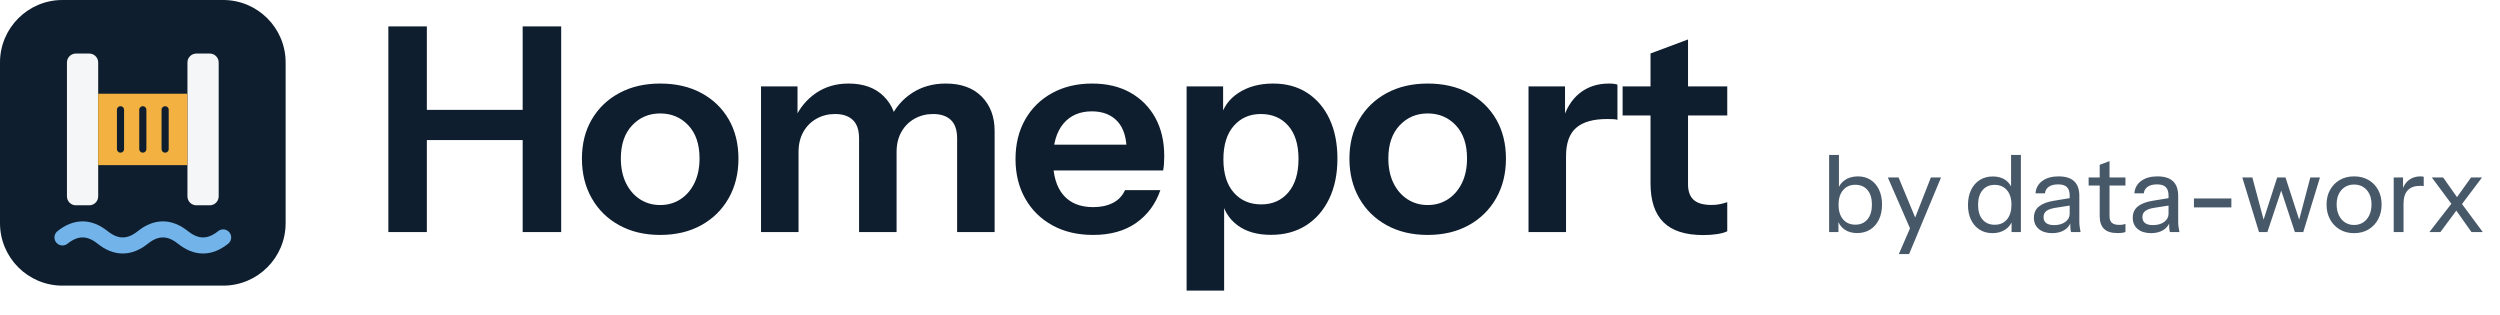
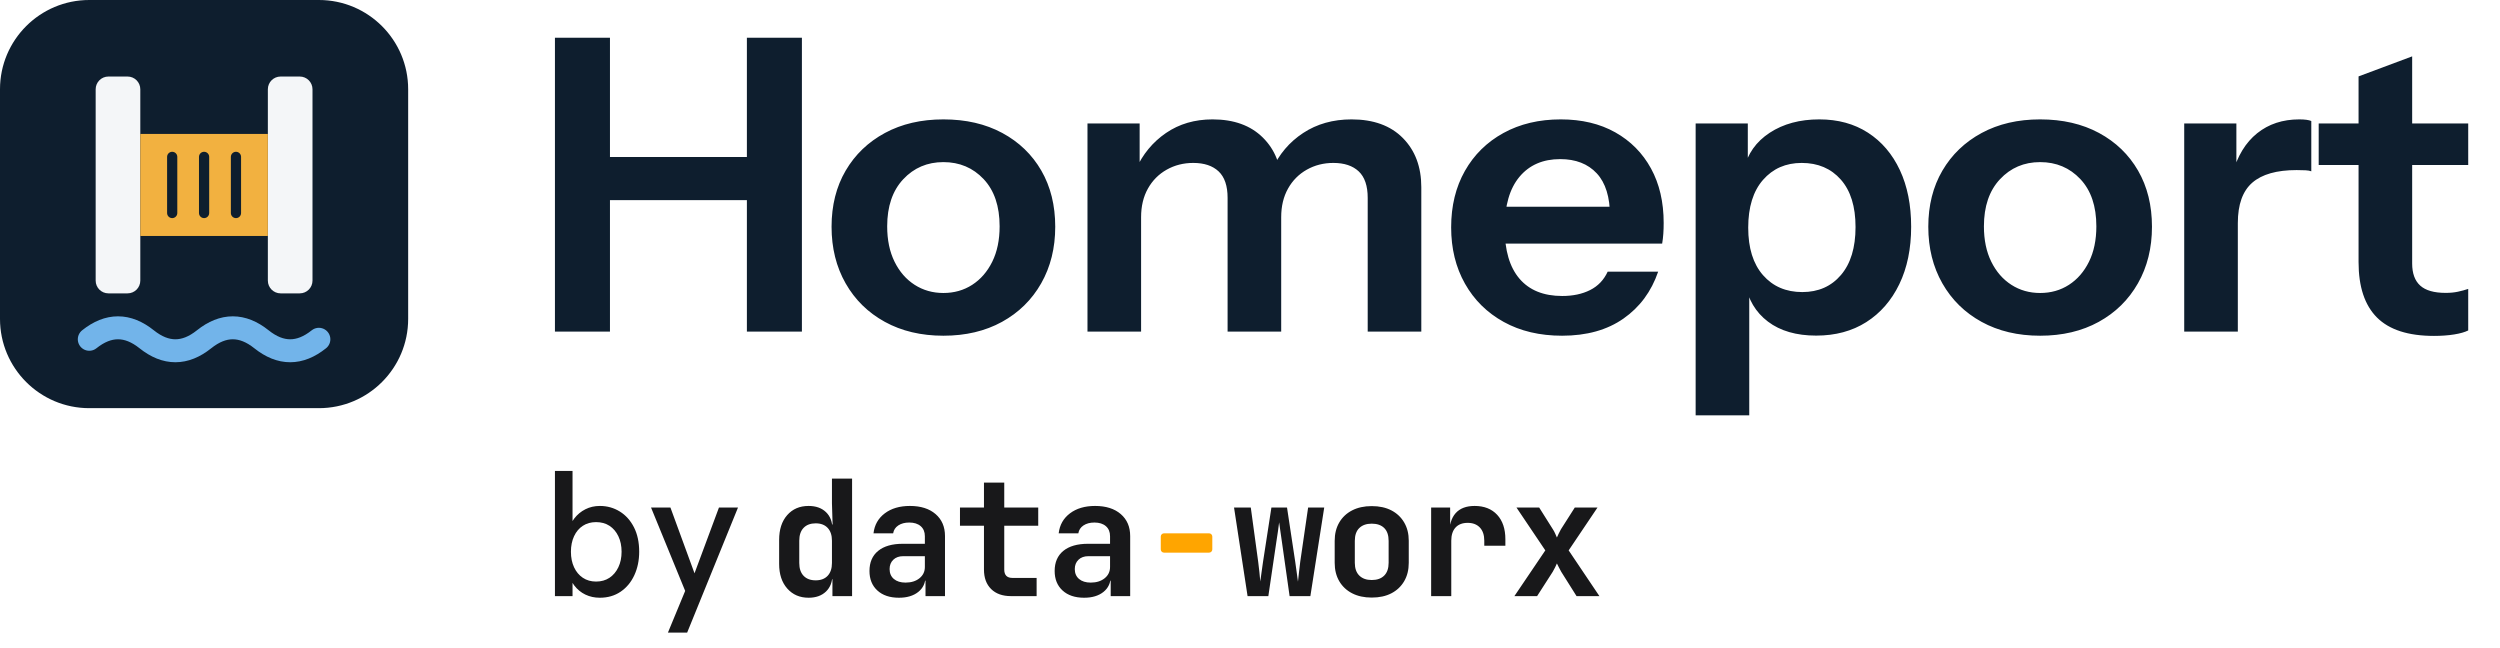
- <svg xmlns="http://www.w3.org/2000/svg" viewBox="0 0 350.1 44" role="img" aria-label="Homeport by data-worx">
+ <svg xmlns="http://www.w3.org/2000/svg" viewBox="0 0 245.0 63.5" role="img" aria-label="Homeport by data-worx">
  <g transform="scale(1.25)">
    <rect width="32" height="32" rx="7" fill="#0e1e2e" />
    <rect x="7.5" y="6" width="3.5" height="17" rx="1" fill="#f4f6f8" />
    <rect x="21" y="6" width="3.5" height="17" rx="1" fill="#f4f6f8" />
    <rect x="11" y="10.5" width="10" height="8" fill="#f2b140" />
    <path d="M13.5 12.3v4.4M16 12.3v4.4M18.5 12.3v4.4" stroke="#0e1e2e" stroke-width=".8" stroke-linecap="round" />
    <path d="M7 26.6c1.5-1.2 3-1.2 4.5 0s3 1.2 4.5 0 3-1.2 4.5 0 3 1.2 4.5 0" fill="none" stroke="#72b4ea" stroke-width="1.8" stroke-linecap="round" />
  </g>
  <g transform="translate(52 32.5)">
    <path fill="#0e1e2e" d="M2.384 0.0V-28.8H7.776V0.0ZM21.195 0.0V-28.8H26.587V0.0ZM4.944 -17.115H23.632V-12.885H4.944Z M40.453 0.4Q37.189 0.4 34.719 -0.956Q32.248 -2.312 30.871 -4.732Q29.493 -7.152 29.493 -10.28Q29.493 -13.419 30.876 -15.779Q32.259 -18.139 34.724 -19.469Q37.189 -20.8 40.453 -20.8Q43.757 -20.8 46.223 -19.469Q48.688 -18.139 50.051 -15.779Q51.413 -13.419 51.413 -10.28Q51.413 -7.152 50.036 -4.732Q48.659 -2.312 46.193 -0.956Q43.728 0.4 40.453 0.4ZM40.453 -3.787Q42.035 -3.787 43.276 -4.587Q44.517 -5.387 45.24 -6.849Q45.963 -8.312 45.963 -10.32Q45.963 -13.283 44.396 -14.948Q42.829 -16.613 40.453 -16.613Q38.088 -16.613 36.516 -14.933Q34.944 -13.253 34.944 -10.32Q34.944 -8.312 35.667 -6.849Q36.389 -5.387 37.636 -4.587Q38.883 -3.787 40.453 -3.787Z M54.573 0.0V-20.4H59.685V-15.6H59.827V0.0ZM68.304 0.0V-13.109Q68.304 -14.872 67.425 -15.703Q66.547 -16.533 64.939 -16.533Q63.509 -16.533 62.337 -15.873Q61.165 -15.213 60.496 -14.02Q59.827 -12.827 59.827 -11.216L59.307 -15.88Q60.317 -18.131 62.265 -19.465Q64.213 -20.8 66.829 -20.8Q69.965 -20.8 71.761 -19.016Q73.557 -17.232 73.557 -14.448V0.0ZM82.035 0.0V-13.109Q82.035 -14.872 81.156 -15.703Q80.277 -16.533 78.669 -16.533Q77.24 -16.533 76.068 -15.873Q74.896 -15.213 74.227 -14.02Q73.557 -12.827 73.557 -11.216L72.669 -15.88Q73.68 -18.131 75.708 -19.465Q77.736 -20.8 80.451 -20.8Q83.675 -20.8 85.481 -18.972Q87.288 -17.144 87.288 -14.155V0.0Z M101.083 0.4Q97.811 0.4 95.365 -0.951Q92.92 -2.301 91.567 -4.701Q90.213 -7.101 90.213 -10.221Q90.213 -13.371 91.561 -15.751Q92.909 -18.131 95.336 -19.465Q97.763 -20.8 100.957 -20.8Q104.032 -20.8 106.293 -19.531Q108.555 -18.261 109.797 -15.992Q111.04 -13.723 111.04 -10.653Q111.04 -10.077 111.005 -9.585Q110.971 -9.093 110.891 -8.624H93.435V-12.243H106.819L105.779 -11.32Q105.779 -14.12 104.481 -15.513Q103.184 -16.907 100.899 -16.907Q98.357 -16.907 96.908 -15.173Q95.459 -13.44 95.459 -10.144Q95.459 -6.885 96.908 -5.189Q98.357 -3.493 101.096 -3.493Q102.675 -3.493 103.832 -4.075Q104.989 -4.656 105.552 -5.875H110.499Q109.499 -2.957 107.1 -1.279Q104.701 0.4 101.083 0.4Z M125.984 0.389Q123.075 0.389 121.261 -0.981Q119.448 -2.352 119.021 -4.765L119.427 -4.816V8.2H114.173V-20.4H119.285V-15.816L118.904 -15.907Q119.429 -18.179 121.432 -19.489Q123.435 -20.8 126.293 -20.8Q129.043 -20.8 131.063 -19.495Q133.083 -18.189 134.188 -15.829Q135.293 -13.469 135.293 -10.28Q135.293 -7.051 134.133 -4.651Q132.973 -2.251 130.893 -0.931Q128.813 0.389 125.984 0.389ZM124.624 -3.877Q126.989 -3.877 128.416 -5.552Q129.843 -7.227 129.843 -10.251Q129.843 -13.264 128.401 -14.899Q126.96 -16.533 124.565 -16.533Q122.229 -16.533 120.777 -14.873Q119.325 -13.213 119.325 -10.189Q119.325 -7.187 120.777 -5.532Q122.229 -3.877 124.624 -3.877Z M147.933 0.4Q144.669 0.4 142.199 -0.956Q139.728 -2.312 138.351 -4.732Q136.973 -7.152 136.973 -10.28Q136.973 -13.419 138.356 -15.779Q139.739 -18.139 142.204 -19.469Q144.669 -20.8 147.933 -20.8Q151.237 -20.8 153.703 -19.469Q156.168 -18.139 157.531 -15.779Q158.893 -13.419 158.893 -10.28Q158.893 -7.152 157.516 -4.732Q156.139 -2.312 153.673 -0.956Q151.208 0.4 147.933 0.4ZM147.933 -3.787Q149.515 -3.787 150.756 -4.587Q151.997 -5.387 152.72 -6.849Q153.443 -8.312 153.443 -10.32Q153.443 -13.283 151.876 -14.948Q150.309 -16.613 147.933 -16.613Q145.568 -16.613 143.996 -14.933Q142.424 -13.253 142.424 -10.32Q142.424 -8.312 143.147 -6.849Q143.869 -5.387 145.116 -4.587Q146.363 -3.787 147.933 -3.787Z M162.053 0.0V-20.4H167.165V-15.493H167.307V0.0ZM167.307 -10.64 166.787 -15.48Q167.507 -18.08 169.2 -19.44Q170.893 -20.8 173.323 -20.8Q174.147 -20.8 174.507 -20.64V-15.712Q174.307 -15.792 173.947 -15.812Q173.587 -15.832 173.067 -15.832Q170.144 -15.832 168.725 -14.599Q167.307 -13.365 167.307 -10.64Z M186.528 0.419Q182.747 0.419 180.943 -1.385Q179.139 -3.189 179.139 -6.813V-25.013L184.392 -26.976V-6.677Q184.392 -5.221 185.184 -4.509Q185.976 -3.797 187.683 -3.797Q188.336 -3.797 188.872 -3.912Q189.408 -4.027 189.885 -4.187V-0.117Q189.397 0.131 188.511 0.275Q187.624 0.419 186.528 0.419ZM175.232 -16.331V-20.4H189.885V-16.331Z" />
  </g>
-   <g transform="translate(255.00 32.5)">
-     <path fill="#475869" d="M5.078 0.138Q3.995 0.138 3.269 -0.385Q2.543 -0.907 2.298 -1.855L2.455 -1.882V0.0H1.15V-10.8H2.525V-5.88L2.365 -5.923Q2.63 -6.8 3.38 -7.3Q4.13 -7.8 5.185 -7.8Q6.208 -7.8 6.965 -7.306Q7.723 -6.813 8.141 -5.928Q8.56 -5.043 8.56 -3.855Q8.56 -2.652 8.125 -1.752Q7.69 -0.852 6.91 -0.357Q6.13 0.138 5.078 0.138ZM4.823 -1.038Q5.905 -1.038 6.525 -1.789Q7.145 -2.54 7.145 -3.852Q7.145 -5.152 6.524 -5.889Q5.902 -6.625 4.818 -6.625Q3.738 -6.625 3.104 -5.875Q2.47 -5.125 2.47 -3.813Q2.47 -2.525 3.104 -1.781Q3.738 -1.038 4.823 -1.038Z M10.915 3.075 12.692 -1.018 12.982 -1.475 15.4 -7.65H16.825L12.353 3.075ZM12.722 0.037 9.37 -7.65H10.875L13.74 -0.748Z  M26.7 0.0V-1.77L26.85 -1.727Q26.587 -0.865 25.832 -0.357Q25.077 0.15 24.03 0.15Q22.992 0.15 22.22 -0.344Q21.447 -0.837 21.021 -1.722Q20.595 -2.607 20.595 -3.795Q20.595 -4.998 21.03 -5.898Q21.465 -6.798 22.246 -7.293Q23.027 -7.788 24.077 -7.788Q25.16 -7.788 25.886 -7.265Q26.612 -6.743 26.857 -5.795L26.63 -5.768V-10.8H28.005V0.0ZM24.338 -1.025Q25.432 -1.025 26.059 -1.775Q26.685 -2.525 26.685 -3.837Q26.685 -5.125 26.051 -5.869Q25.417 -6.612 24.333 -6.612Q23.253 -6.612 22.631 -5.867Q22.01 -5.122 22.01 -3.798Q22.01 -2.498 22.631 -1.761Q23.253 -1.025 24.338 -1.025Z M35.025 0.0Q34.96 -0.268 34.935 -0.605Q34.91 -0.943 34.91 -1.45H34.837V-5.103Q34.837 -5.905 34.455 -6.292Q34.072 -6.68 33.235 -6.68Q32.415 -6.68 31.928 -6.354Q31.44 -6.027 31.373 -5.427H30.052Q30.14 -6.525 31.005 -7.162Q31.87 -7.8 33.285 -7.8Q34.748 -7.8 35.468 -7.115Q36.188 -6.43 36.188 -5.075V-1.45Q36.188 -1.113 36.234 -0.755Q36.28 -0.398 36.363 0.0ZM32.392 0.15Q31.215 0.15 30.521 -0.427Q29.827 -1.005 29.827 -2.002Q29.827 -3.018 30.536 -3.589Q31.245 -4.16 32.585 -4.38L35.182 -4.808V-3.765L32.798 -3.392Q31.998 -3.265 31.588 -2.962Q31.178 -2.66 31.178 -2.09Q31.178 -1.54 31.554 -1.258Q31.93 -0.975 32.655 -0.975Q33.61 -0.975 34.224 -1.42Q34.837 -1.865 34.837 -2.563L35.035 -1.475Q34.78 -0.695 34.086 -0.273Q33.392 0.15 32.392 0.15Z M41.55 0.14Q40.243 0.14 39.642 -0.46Q39.042 -1.06 39.042 -2.215V-9.422L40.418 -9.938V-2.215Q40.418 -1.593 40.74 -1.3Q41.063 -1.008 41.788 -1.008Q42.075 -1.008 42.289 -1.046Q42.503 -1.085 42.648 -1.145V-0.01Q42.49 0.057 42.2 0.099Q41.91 0.14 41.55 0.14ZM37.492 -6.515V-7.65H42.648V-6.515Z M48.87 0.0Q48.805 -0.268 48.78 -0.605Q48.755 -0.943 48.755 -1.45H48.682V-5.103Q48.682 -5.905 48.3 -6.292Q47.917 -6.68 47.08 -6.68Q46.26 -6.68 45.773 -6.354Q45.285 -6.027 45.218 -5.427H43.897Q43.985 -6.525 44.85 -7.162Q45.715 -7.8 47.13 -7.8Q48.593 -7.8 49.313 -7.115Q50.033 -6.43 50.033 -5.075V-1.45Q50.033 -1.113 50.079 -0.755Q50.125 -0.398 50.208 0.0ZM46.237 0.15Q45.06 0.15 44.366 -0.427Q43.672 -1.005 43.672 -2.002Q43.672 -3.018 44.381 -3.589Q45.09 -4.16 46.43 -4.38L49.027 -4.808V-3.765L46.643 -3.392Q45.843 -3.265 45.433 -2.962Q45.023 -2.66 45.023 -2.09Q45.023 -1.54 45.399 -1.258Q45.775 -0.975 46.5 -0.975Q47.455 -0.975 48.069 -1.42Q48.682 -1.865 48.682 -2.563L48.88 -1.475Q48.625 -0.695 47.931 -0.273Q47.237 0.15 46.237 0.15Z M52.24 -3.455V-4.705H57.48V-3.455Z M61.35 0.0 59.01 -7.65H60.418L62.113 -1.298H61.853L63.897 -7.65H65.06L67.12 -1.298H66.86L68.54 -7.65H69.888L67.548 0.0H66.375L64.325 -6.225H64.598L62.523 0.0Z M74.665 0.15Q73.518 0.15 72.646 -0.371Q71.775 -0.892 71.292 -1.8Q70.81 -2.707 70.81 -3.855Q70.81 -5.015 71.299 -5.9Q71.787 -6.785 72.652 -7.293Q73.518 -7.8 74.665 -7.8Q75.828 -7.8 76.693 -7.293Q77.558 -6.785 78.039 -5.9Q78.52 -5.015 78.52 -3.855Q78.52 -2.707 78.038 -1.8Q77.555 -0.892 76.69 -0.371Q75.825 0.15 74.665 0.15ZM74.665 -0.995Q75.402 -0.995 75.949 -1.359Q76.495 -1.723 76.8 -2.369Q77.105 -3.015 77.105 -3.87Q77.105 -5.142 76.432 -5.899Q75.76 -6.655 74.665 -6.655Q73.583 -6.655 72.904 -5.897Q72.225 -5.14 72.225 -3.87Q72.225 -3.015 72.53 -2.369Q72.835 -1.723 73.388 -1.359Q73.94 -0.995 74.665 -0.995Z M80.215 0.0V-7.65H81.52V-5.725H81.59V0.0ZM81.59 -3.99 81.395 -5.805Q81.665 -6.78 82.343 -7.29Q83.02 -7.8 83.923 -7.8Q84.283 -7.8 84.418 -7.74V-6.427Q84.343 -6.457 84.208 -6.465Q84.073 -6.472 83.878 -6.472Q82.748 -6.472 82.169 -5.84Q81.59 -5.207 81.59 -3.99Z M91.107 0.0 88.618 -3.522 85.55 -7.65H87.133L89.42 -4.41L92.69 0.0ZM88.71 -4.38 91.047 -7.65H92.583L89.413 -3.442ZM89.28 -3.41 86.755 0.0H85.21L88.615 -4.385Z" />
+   <g transform="translate(53.186 46.900) scale(0.157808)">
+     <path d="M35.48 74Q30.57 74 26.5 72.05Q22.42 70.1 19.58 66.36Q16.73 62.62 15.28 57.27L18.52 57.16V73H7.59V-4.76H18.52V33.84L15.73 33.17Q16.85 28.38 19.63 24.75Q22.42 21.12 26.5 19.06Q30.57 17 35.48 17Q42.28 17 47.86 20.45Q53.44 23.91 56.67 30.27Q59.91 36.63 59.91 45.44Q59.91 53.48 56.9 60Q53.88 66.53 48.36 70.27Q42.84 74 35.48 74ZM33.13 63.96Q37.93 63.96 41.45 61.62Q44.96 59.28 46.97 55.09Q48.98 50.91 48.98 45.44Q48.98 39.98 46.97 35.79Q44.96 31.61 41.45 29.32Q37.93 27.04 33.13 27.04Q28.45 27.04 24.93 29.32Q21.42 31.61 19.47 35.79Q17.52 39.98 17.52 45.44Q17.52 50.91 19.47 55.09Q21.42 59.28 24.93 61.62Q28.45 63.96 33.13 63.96Z M77.76 95.65 88.47 69.76 67.27 18H79.32L94.27 58.83L109.44 18H121.27L89.7 95.65Z" fill="#18181a" />
+     <path d="M165.12 74Q156.92 74 151.87 68.3Q146.82 62.6 146.82 53V38.1Q146.82 28.4 151.82 22.7Q156.82 17 165.12 17Q171.92 17 175.92 20.85Q179.92 24.7 179.92 31.4L177.12 28.5H180.02L179.62 15.4V0H192.12V73H179.92V62.5H177.12L179.92 59.6Q179.92 66.3 175.92 70.15Q171.92 74 165.12 74ZM169.52 63.2Q174.32 63.2 176.97 60.35Q179.62 57.5 179.62 52.4V38.6Q179.62 33.5 176.97 30.65Q174.32 27.8 169.52 27.8Q164.72 27.8 162.02 30.6Q159.32 33.4 159.32 38.6V52.4Q159.32 57.6 162.02 60.4Q164.72 63.2 169.52 63.2Z M221.22 74Q212.72 74 207.82 69.5Q202.92 65 202.92 57.4Q202.92 49.3 208.32 44.9Q213.72 40.5 223.62 40.5H237.32V35.8Q237.32 31.8 234.72 29.55Q232.12 27.3 227.62 27.3Q223.52 27.3 220.82 29.1Q218.12 30.9 217.62 34H205.42Q206.32 26.2 212.42 21.6Q218.52 17 228.02 17Q238.12 17 243.97 22.05Q249.82 27.1 249.82 35.7V73H237.72V63.4H235.72L237.72 60.7Q237.72 66.8 233.22 70.4Q228.72 74 221.22 74ZM225.32 64.6Q230.62 64.6 233.97 61.9Q237.32 59.2 237.32 54.9V48.2H223.82Q220.02 48.2 217.72 50.4Q215.42 52.6 215.42 56.2Q215.42 60.1 218.07 62.35Q220.72 64.6 225.32 64.6Z M290.82 73Q282.92 73 278.47 68.6Q274.02 64.2 274.02 56.5V29.3H259.12V18H274.02V2.5H286.62V18H307.72V29.3H286.62V56.5Q286.62 61.7 291.72 61.7H306.72V73Z M336.22 74Q327.72 74 322.82 69.5Q317.92 65 317.92 57.4Q317.92 49.3 323.32 44.9Q328.72 40.5 338.62 40.5H352.32V35.8Q352.32 31.8 349.72 29.55Q347.12 27.3 342.62 27.3Q338.52 27.3 335.82 29.1Q333.12 30.9 332.62 34H320.42Q321.32 26.2 327.42 21.6Q333.52 17 343.02 17Q353.12 17 358.97 22.05Q364.82 27.1 364.82 35.7V73H352.72V63.4H350.72L352.72 60.7Q352.72 66.8 348.22 70.4Q343.72 74 336.22 74ZM340.32 64.6Q345.62 64.6 348.97 61.9Q352.32 59.2 352.32 54.9V48.2H338.82Q335.02 48.2 332.72 50.4Q330.42 52.6 330.42 56.2Q330.42 60.1 333.07 62.35Q335.72 64.6 340.32 64.6Z M437.72 73 429.32 18H439.72L444.32 51.7Q444.72 54.6 445.07 58.1Q445.42 61.6 445.62 63.9Q445.92 61.6 446.42 58.1Q446.92 54.6 447.32 51.7L452.52 18H462.22L467.32 51.7Q467.72 54.6 468.22 58.15Q468.72 61.7 469.02 64Q469.22 61.6 469.67 58.05Q470.12 54.5 470.42 51.7L475.32 18H485.32L476.72 73H463.82L459.02 39.1Q458.62 36.3 458.12 32.85Q457.62 29.4 457.32 27.2Q457.02 29.4 456.57 32.85Q456.12 36.3 455.62 39.1L450.62 73Z M514.82 73.9Q507.82 73.9 502.67 71.25Q497.52 68.6 494.67 63.75Q491.82 58.9 491.82 52.3V38.7Q491.82 32.1 494.67 27.25Q497.52 22.4 502.67 19.75Q507.82 17.1 514.82 17.1Q521.92 17.1 527.02 19.75Q532.12 22.4 534.97 27.25Q537.82 32.1 537.82 38.6V52.3Q537.82 58.9 534.97 63.75Q532.12 68.6 527.02 71.25Q521.92 73.9 514.82 73.9ZM514.82 63Q519.82 63 522.57 60.25Q525.32 57.5 525.32 52.3V38.7Q525.32 33.4 522.57 30.7Q519.82 28 514.82 28Q509.92 28 507.12 30.7Q504.32 33.4 504.32 38.7V52.3Q504.32 57.5 507.12 60.25Q509.92 63 514.82 63Z M551.72 73V18H563.52V28.5H566.62L562.92 34.9Q562.92 26 566.92 21.5Q570.92 17 578.72 17Q587.62 17 592.72 22.5Q597.82 28 597.82 37.7V41.7H584.72V38.6Q584.72 33.3 581.97 30.4Q579.22 27.5 574.42 27.5Q569.52 27.5 566.87 30.4Q564.22 33.3 564.22 38.6V73Z M603.42 73 622.62 44.6 604.72 18H618.82L627.32 31.5Q628.12 32.7 628.77 34.2Q629.42 35.7 629.82 36.6Q630.22 35.7 630.92 34.2Q631.62 32.7 632.32 31.5L640.92 18H655.02L637.12 44.6L656.22 73H642.02L632.52 57.9Q631.72 56.6 631.02 55.1Q630.32 53.6 629.82 52.7Q629.42 53.6 628.72 55.1Q628.02 56.6 627.22 57.9L617.52 73Z" fill="#18181a" />
+     <rect x="383.82" y="34" width="32" height="12" rx="2" fill="#ffa500" />
  </g>
</svg>
